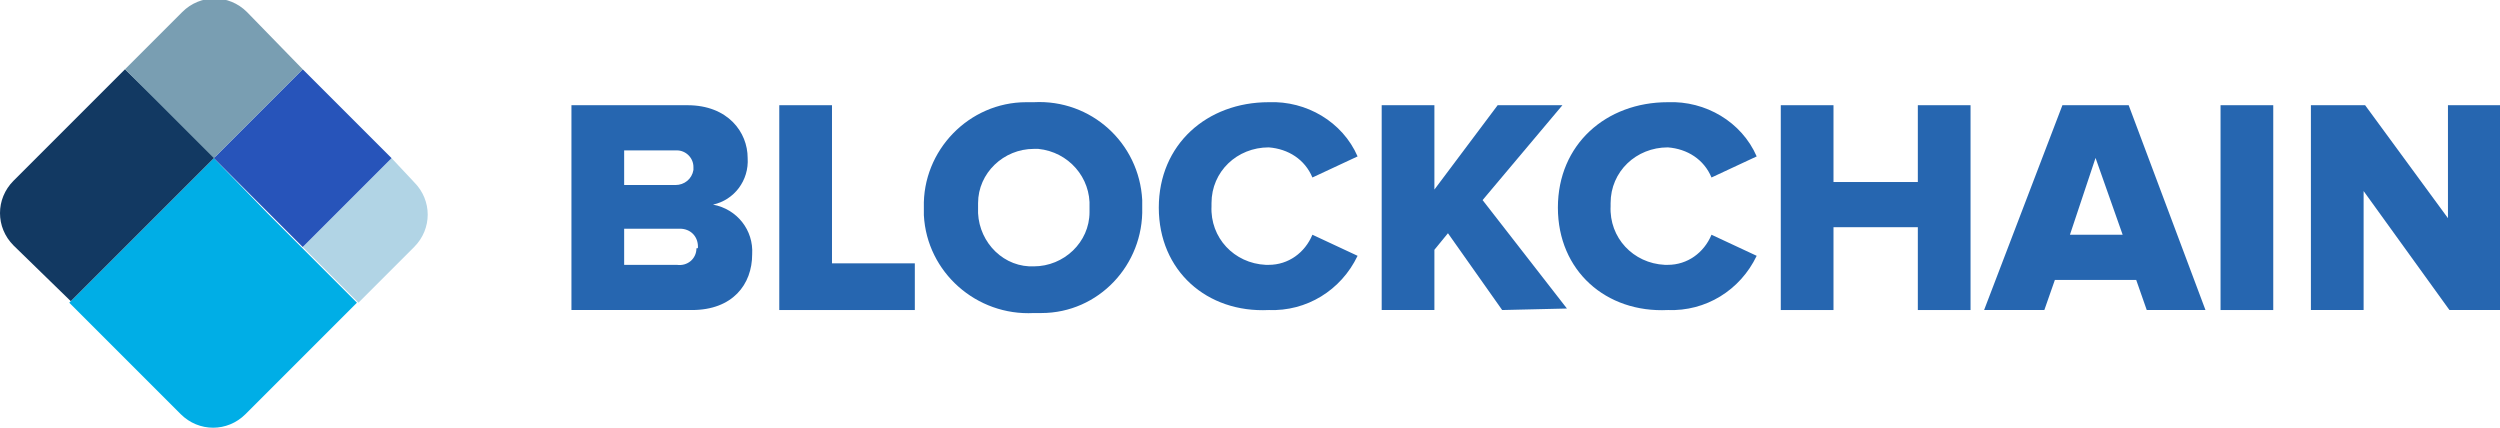
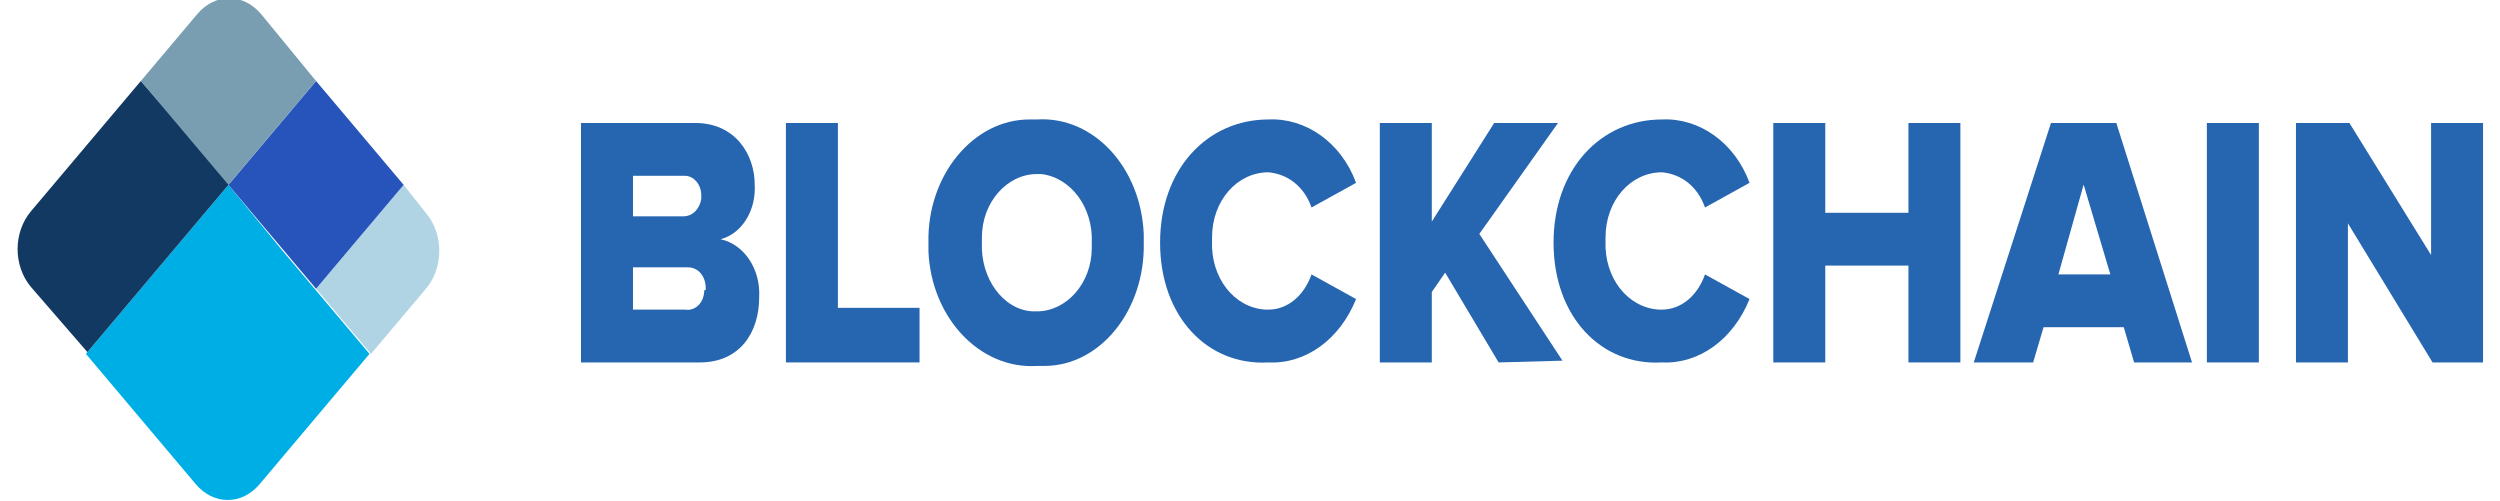
- <svg xmlns="http://www.w3.org/2000/svg" version="1.1" id="Group_87" x="0px" y="0px" viewBox="0 0 166 28.4" style="enable-background:new 0 0 166 28.4;" xml:space="preserve">
-   <style type="text/css">
- 	.st0{fill:#00AEE6;}
- 	.st1{fill:#123962;}
- 	.st2{fill:#B1D4E5;}
- 	.st3{fill:#2754BA;}
- 	.st4{fill:#799EB2;}
- 	.st5{fill:#2666B0;}
- </style>
-   <g id="PIN">
-     <g id="logo">
-       <g id="Layer_2">
-         <g id="Group_85">
-           <g id="Layer_1-2">
-             <path id="Shape" class="st0" d="M10.5,14.2l-5.9,5.9l7.4,7.4c1.2,1.2,3.1,1.2,4.3,0l7.4-7.4l-5.9-5.9l-3.6-3.7L10.5,14.2z" />
-             <path id="Shape-2" class="st1" d="M4.6,8.3L0.9,12c-1.2,1.2-1.2,3.1,0,4.3c0,0,0,0,0,0l3.8,3.7l5.9-5.9l3.7-3.7L8.3,4.6       L4.6,8.3z" />
-             <path id="Shape-3" class="st2" d="M20.1,16.4l3.7,3.7l3.7-3.7c1.2-1.2,1.2-3.1,0-4.3L26,10.5L20.1,16.4z" />
-             <path id="Shape-4" class="st2" d="M17.9,14.2L17.9,14.2l-3.7-3.7l5.9-5.9l0,0l-5.9,5.9L17.9,14.2z" />
-             <path id="Shape-5" class="st3" d="M14.2,10.5l3.7,3.7l2.2,2.2l5.9-5.9l-2.2-2.2l-3.7-3.7L14.2,10.5z" />
-             <path id="Shape-6" class="st4" d="M20.1,4.6l-3.7-3.8c-1.2-1.2-3.1-1.2-4.3,0L8.3,4.6l5.9,5.9L20.1,4.6z" />
-           </g>
-         </g>
-       </g>
-     </g>
-   </g>
-   <g id="Group_86" transform="translate(37.944 6.786)">
-     <path id="Path_108" class="st5" d="M0,13.8V0.2h7.7c2.7,0,4,1.8,4,3.5c0.1,1.5-0.9,2.8-2.3,3.1c1.6,0.3,2.7,1.7,2.6,3.3   c0,2-1.3,3.7-4,3.7L0,13.8z M8.1,4.3c0-0.6-0.5-1.1-1.1-1.1c0,0-0.1,0-0.1,0H3.5v2.3h3.4c0.6,0,1.1-0.4,1.2-1   C8.1,4.4,8.1,4.3,8.1,4.3L8.1,4.3z M8.4,9.6c0-0.7-0.5-1.2-1.2-1.2c0,0-0.1,0-0.1,0H3.5v2.4H7c0.7,0.1,1.3-0.4,1.3-1.1   C8.4,9.7,8.4,9.7,8.4,9.6L8.4,9.6z" />
-     <path id="Path_109" class="st5" d="M13.8,13.8V0.2h3.5v10.5h5.5v3.1H13.8z" />
-     <path id="Path_110" class="st5" d="M23.4,7c-0.1-3.8,3-7,6.8-7c0.2,0,0.3,0,0.5,0c3.8-0.2,7,2.7,7.2,6.5c0,0.2,0,0.3,0,0.5   c0.1,3.8-2.9,7-6.7,7c-0.2,0-0.3,0-0.5,0c-3.8,0.2-7.1-2.7-7.3-6.5C23.4,7.3,23.4,7.2,23.4,7z M34.4,7C34.5,5,33,3.3,31,3.1   c-0.1,0-0.2,0-0.3,0c-2,0-3.7,1.6-3.7,3.6c0,0.1,0,0.2,0,0.3c-0.1,2,1.4,3.8,3.4,3.9c0.1,0,0.2,0,0.3,0c2,0,3.7-1.6,3.7-3.6   C34.4,7.2,34.4,7.1,34.4,7z" />
-     <path id="Path_111" class="st5" d="M39,7c0-4.2,3.2-7,7.3-7c2.5-0.1,4.9,1.3,5.9,3.6l-3,1.4c-0.5-1.2-1.6-1.9-2.9-2   c-2.1,0-3.8,1.6-3.8,3.7c0,0.1,0,0.1,0,0.2c-0.1,2.1,1.5,3.8,3.6,3.9c0.1,0,0.1,0,0.2,0c1.3,0,2.4-0.8,2.9-2l3,1.4   c-1.1,2.3-3.4,3.7-5.9,3.6C42.2,14,39,11.2,39,7z" />
-     <path id="Path_112" class="st5" d="M61.8,13.8l-3.6-5.1l-0.9,1.1v4h-3.5V0.2h3.5v5.6l4.2-5.6h4.3l-5.3,6.3l5.6,7.2L61.8,13.8z" />
-     <path id="Path_113" class="st5" d="M65.5,7c0-4.2,3.2-7,7.3-7c2.5-0.1,4.9,1.3,5.9,3.6l-3,1.4c-0.5-1.2-1.6-1.9-2.9-2   c-2.1,0-3.8,1.6-3.8,3.7c0,0.1,0,0.1,0,0.2c-0.1,2.1,1.5,3.8,3.6,3.9c0.1,0,0.1,0,0.2,0c1.3,0,2.4-0.8,2.9-2l3,1.4   c-1.1,2.3-3.4,3.7-5.9,3.6C68.7,14,65.5,11.2,65.5,7z" />
-     <path id="Path_114" class="st5" d="M89.4,13.8V8.3h-5.6v5.5h-3.5V0.2h3.5v5.1h5.6V0.2h3.5v13.6H89.4z" />
-     <path id="Path_115" class="st5" d="M104.6,13.8l-0.7-2h-5.4l-0.7,2h-4L99,0.2h4.4l5.1,13.6H104.6z M101.2,3.7l-1.7,5.1h3.5   L101.2,3.7z" />
-     <path id="Path_116" class="st5" d="M109.5,13.8V0.2h3.5v13.6H109.5z" />
-     <path id="Path_117" class="st5" d="M124.7,13.8L119,5.9v7.9h-3.5V0.2h3.6l5.5,7.5V0.2h3.5v13.6H124.7z" />
+ <svg xmlns="http://www.w3.org/2000/svg" width="300" height="60" viewBox="0 0 300 60" version="1.1">
+   <g id="surface1">
+     <path style=" stroke:none;fill-rule:nonzero;fill:rgb(0%,68.235%,90.196%);fill-opacity:1;" d="M 20.82 30 L 10.309 42.465 L 23.492 58.098 C 25.633 60.633 29.016 60.633 31.156 58.098 L 44.34 42.465 L 33.828 30 L 27.414 22.184 Z M 20.82 30 " />
+     <path style=" stroke:none;fill-rule:nonzero;fill:rgb(7.059%,22.353%,38.431%);fill-opacity:1;" d="M 10.309 17.535 L 3.715 25.352 C 1.578 27.887 1.578 31.902 3.715 34.438 L 10.488 42.254 L 21 29.789 L 27.594 21.973 L 16.902 9.719 Z M 10.309 17.535 " />
+     <path style=" stroke:none;fill-rule:nonzero;fill:rgb(69.412%,83.137%,89.804%);fill-opacity:1;" d="M 37.926 34.648 L 44.52 42.465 L 51.113 34.648 C 53.25 32.113 53.25 28.098 51.113 25.562 L 48.438 22.184 Z M 37.926 34.648 " />
+     <path style=" stroke:none;fill-rule:nonzero;fill:rgb(69.412%,83.137%,89.804%);fill-opacity:1;" d="M 34.008 30 L 27.414 22.184 L 37.926 9.719 L 27.414 22.184 Z M 34.008 30 " />
+     <path style=" stroke:none;fill-rule:nonzero;fill:rgb(15.294%,32.941%,72.941%);fill-opacity:1;" d="M 27.414 22.184 L 34.008 30 L 37.926 34.648 L 48.438 22.184 L 44.52 17.535 L 37.926 9.719 Z M 27.414 22.184 " />
+     <path style=" stroke:none;fill-rule:nonzero;fill:rgb(47.451%,61.961%,69.804%);fill-opacity:1;" d="M 37.926 9.719 L 31.332 1.691 C 29.195 -0.844 25.809 -0.844 23.672 1.691 L 16.902 9.719 L 27.414 22.184 Z M 37.926 9.719 " />
+     <path style=" stroke:none;fill-rule:nonzero;fill:rgb(14.902%,40%,69.02%);fill-opacity:1;" d="M 69.719 43.492 L 69.719 14.758 L 83.441 14.758 C 88.25 14.758 90.566 18.562 90.566 22.152 C 90.746 25.324 88.965 28.07 86.469 28.703 C 89.32 29.336 91.281 32.293 91.102 35.676 C 91.102 39.898 88.785 43.492 83.973 43.492 Z M 84.152 23.422 C 84.152 22.152 83.262 21.098 82.191 21.098 C 82.191 21.098 82.016 21.098 82.016 21.098 L 75.957 21.098 L 75.957 25.957 L 82.016 25.957 C 83.082 25.957 83.973 25.109 84.152 23.844 C 84.152 23.633 84.152 23.422 84.152 23.422 Z M 84.688 34.617 C 84.688 33.141 83.797 32.082 82.551 32.082 C 82.551 32.082 82.371 32.082 82.371 32.082 L 75.957 32.082 L 75.957 37.152 L 82.191 37.152 C 83.441 37.363 84.508 36.309 84.508 34.828 C 84.688 34.828 84.688 34.828 84.688 34.617 Z M 84.688 34.617 " />
+     <path style=" stroke:none;fill-rule:nonzero;fill:rgb(14.902%,40%,69.02%);fill-opacity:1;" d="M 94.309 43.492 L 94.309 14.758 L 100.547 14.758 L 100.547 36.941 L 110.344 36.941 L 110.344 43.492 Z M 94.309 43.492 " />
+     <path style=" stroke:none;fill-rule:nonzero;fill:rgb(14.902%,40%,69.02%);fill-opacity:1;" d="M 111.414 29.125 C 111.234 21.098 116.758 14.336 123.531 14.336 C 123.887 14.336 124.066 14.336 124.422 14.336 C 131.191 13.914 136.895 20.039 137.25 28.07 C 137.25 28.492 137.25 28.703 137.25 29.125 C 137.43 37.152 132.082 43.914 125.312 43.914 C 124.957 43.914 124.777 43.914 124.422 43.914 C 117.648 44.336 111.77 38.211 111.414 30.184 C 111.414 29.758 111.414 29.547 111.414 29.125 Z M 131.012 29.125 C 131.191 24.898 128.52 21.309 124.957 20.887 C 124.777 20.887 124.598 20.887 124.422 20.887 C 120.855 20.887 117.828 24.266 117.828 28.492 C 117.828 28.703 117.828 28.914 117.828 29.125 C 117.648 33.352 120.324 37.152 123.887 37.363 C 124.066 37.363 124.242 37.363 124.422 37.363 C 127.984 37.363 131.012 33.984 131.012 29.758 C 131.012 29.547 131.012 29.336 131.012 29.125 Z M 131.012 29.125 " />
+     <path style=" stroke:none;fill-rule:nonzero;fill:rgb(14.902%,40%,69.02%);fill-opacity:1;" d="M 139.211 29.125 C 139.211 20.254 144.91 14.336 152.215 14.336 C 156.672 14.125 160.945 17.082 162.73 21.941 L 157.383 24.898 C 156.492 22.363 154.531 20.887 152.215 20.676 C 148.477 20.676 145.445 24.055 145.445 28.492 C 145.445 28.703 145.445 28.703 145.445 28.914 C 145.27 33.352 148.117 36.941 151.859 37.152 C 152.039 37.152 152.039 37.152 152.215 37.152 C 154.531 37.152 156.492 35.465 157.383 32.93 L 162.73 35.887 C 160.77 40.746 156.672 43.703 152.215 43.492 C 144.91 43.914 139.211 38 139.211 29.125 Z M 139.211 29.125 " />
+     <path style=" stroke:none;fill-rule:nonzero;fill:rgb(14.902%,40%,69.02%);fill-opacity:1;" d="M 179.836 43.492 L 173.418 32.719 L 171.816 35.039 L 171.816 43.492 L 165.578 43.492 L 165.578 14.758 L 171.816 14.758 L 171.816 26.59 L 179.301 14.758 L 186.961 14.758 L 177.52 28.07 L 187.496 43.281 Z M 179.836 43.492 " />
+     <path style=" stroke:none;fill-rule:nonzero;fill:rgb(14.902%,40%,69.02%);fill-opacity:1;" d="M 186.426 29.125 C 186.426 20.254 192.129 14.336 199.434 14.336 C 203.887 14.125 208.164 17.082 209.945 21.941 L 204.602 24.898 C 203.711 22.363 201.75 20.887 199.434 20.676 C 195.691 20.676 192.664 24.055 192.664 28.492 C 192.664 28.703 192.664 28.703 192.664 28.914 C 192.484 33.352 195.336 36.941 199.078 37.152 C 199.254 37.152 199.254 37.152 199.434 37.152 C 201.75 37.152 203.711 35.465 204.602 32.93 L 209.945 35.887 C 207.984 40.746 203.887 43.703 199.434 43.492 C 192.129 43.914 186.426 38 186.426 29.125 Z M 186.426 29.125 " />
+     <path style=" stroke:none;fill-rule:nonzero;fill:rgb(14.902%,40%,69.02%);fill-opacity:1;" d="M 229.012 43.492 L 229.012 31.871 L 219.031 31.871 L 219.031 43.492 L 212.797 43.492 L 212.797 14.758 L 219.031 14.758 L 219.031 25.535 L 229.012 25.535 L 229.012 14.758 L 235.246 14.758 L 235.246 43.492 Z M 229.012 43.492 " />
+     <path style=" stroke:none;fill-rule:nonzero;fill:rgb(14.902%,40%,69.02%);fill-opacity:1;" d="M 256.094 43.492 L 254.848 39.266 L 245.227 39.266 L 243.977 43.492 L 236.852 43.492 L 246.117 14.758 L 253.957 14.758 L 263.043 43.492 Z M 250.035 22.152 L 247.008 32.93 L 253.242 32.93 Z M 250.035 22.152 " />
+     <path style=" stroke:none;fill-rule:nonzero;fill:rgb(14.902%,40%,69.02%);fill-opacity:1;" d="M 264.824 43.492 L 264.824 14.758 L 271.062 14.758 L 271.062 43.492 Z M 264.824 43.492 " />
+     <path style=" stroke:none;fill-rule:nonzero;fill:rgb(14.902%,40%,69.02%);fill-opacity:1;" d="M 291.906 43.492 L 281.75 26.801 L 281.75 43.492 L 275.516 43.492 L 275.516 14.758 L 281.93 14.758 L 291.73 30.605 L 291.73 14.758 L 297.965 14.758 L 297.965 43.492 Z M 291.906 43.492 " />
  </g>
</svg>
